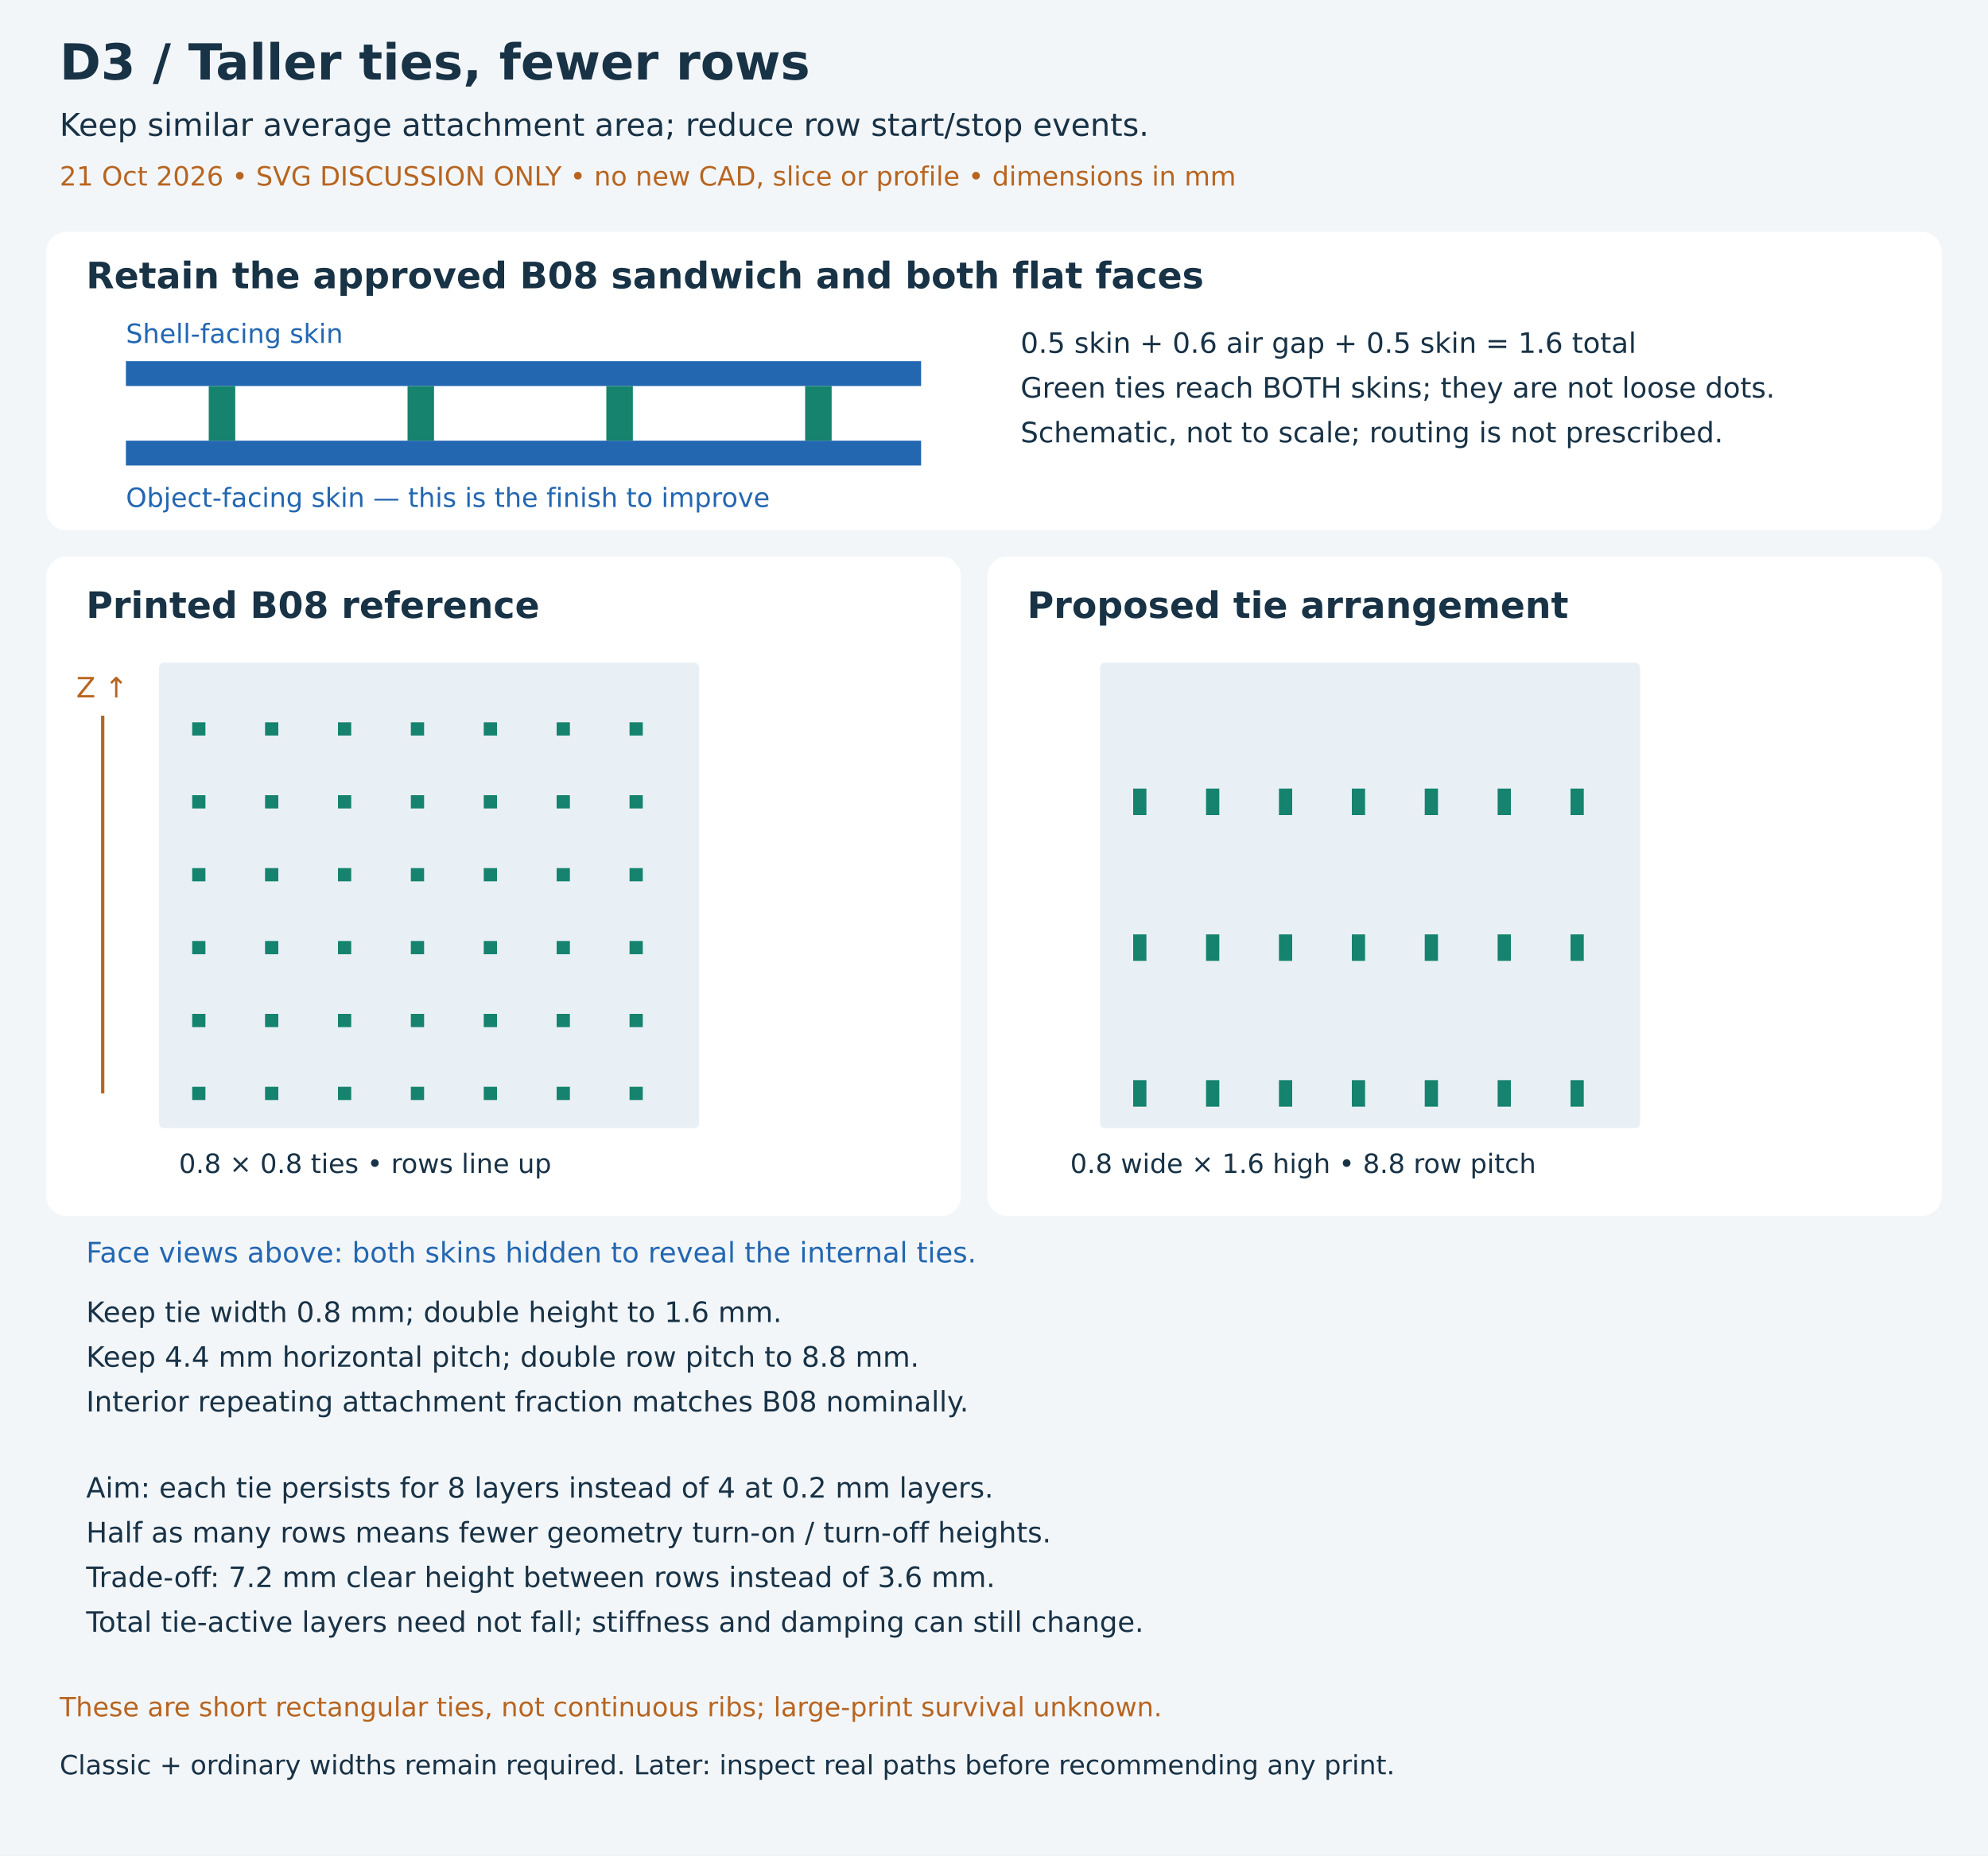
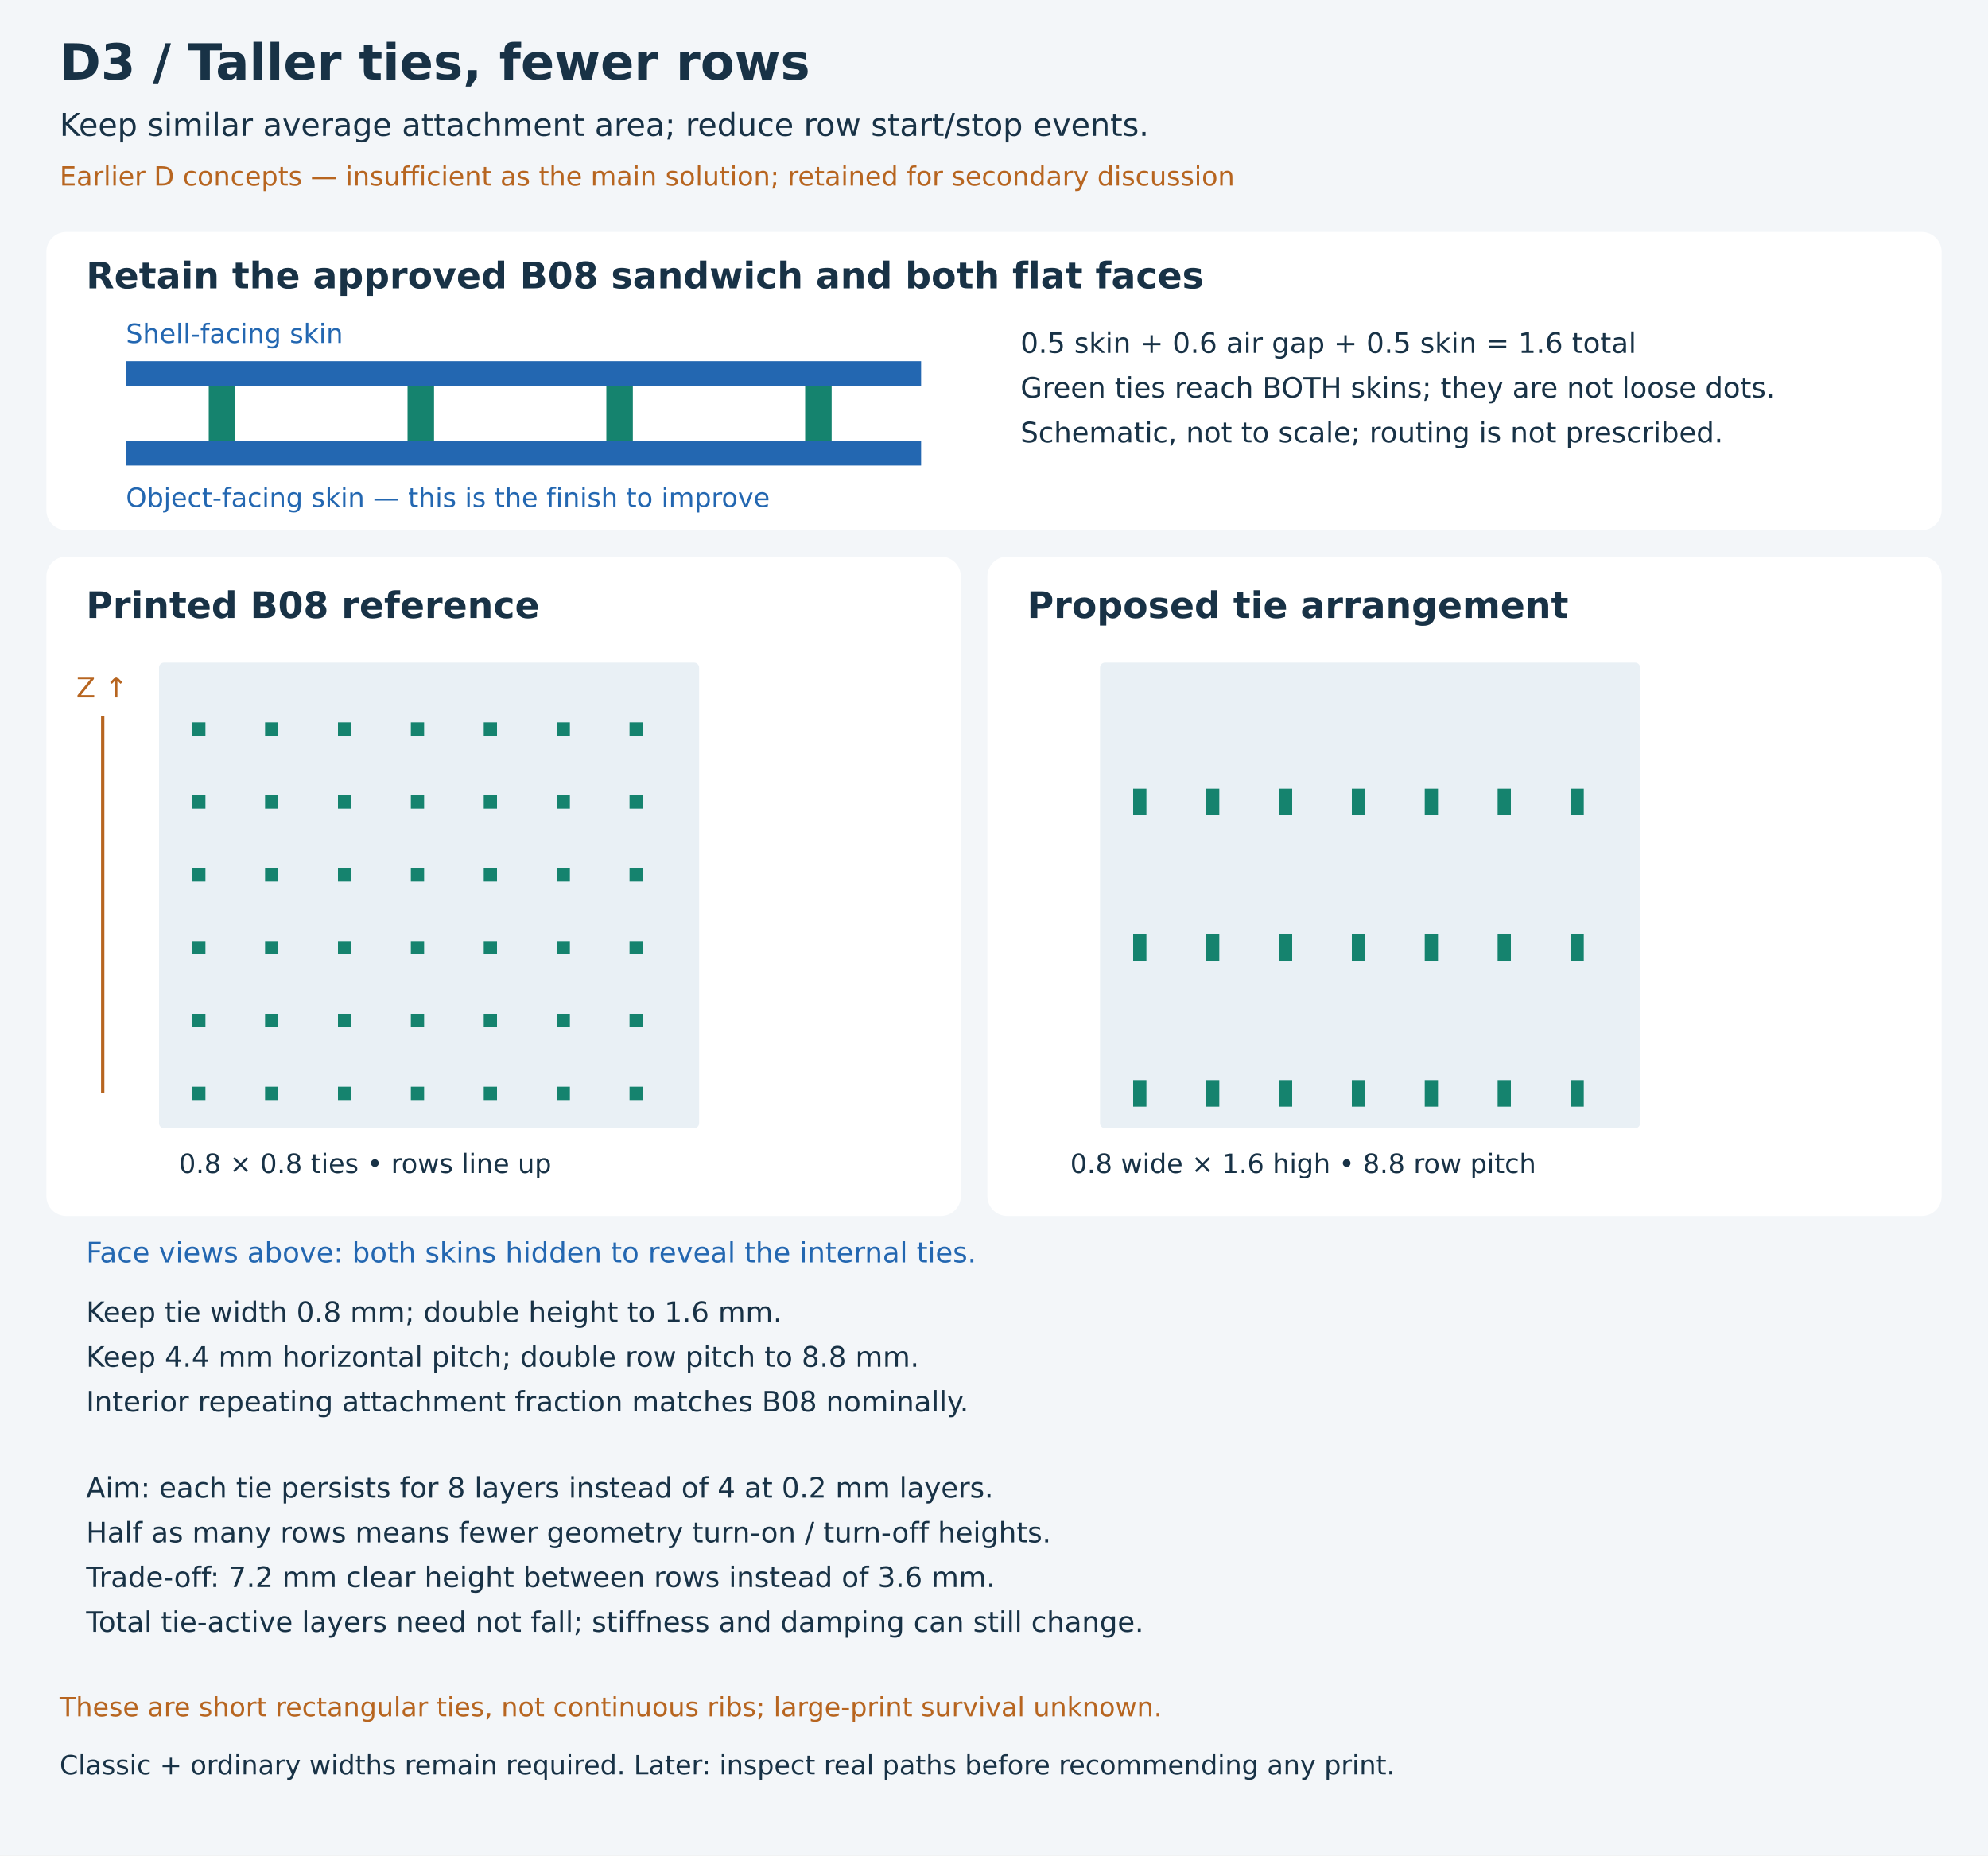
<svg xmlns="http://www.w3.org/2000/svg" width="1200" height="1120" viewBox="0 0 1200 1120" role="img" aria-labelledby="title desc">
  <g font-family="DejaVu Sans, sans-serif">
    <rect x="0" y="0" width="1200" height="1120" fill="#f3f6f9" rx="0" stroke="none" />
    <text x="36" y="48" font-size="30" fill="#183246" font-weight="700">D3 / Taller ties, fewer rows</text>
    <text x="36" y="82" font-size="19" fill="#183246" font-weight="400">Keep similar average attachment area; reduce row start/stop events.</text>
-     <text x="36" y="112" font-size="16" fill="#b76520" font-weight="400">21 Oct 2026 • SVG DISCUSSION ONLY • no new CAD, slice or profile • dimensions in mm</text>
+     <text x="36" y="112" font-size="16" fill="#b76520" font-weight="400">Earlier D concepts — insufficient as the main solution; retained for secondary discussion</text>
    <rect x="28" y="140" width="1144" height="180" fill="white" rx="12" stroke="none" />
    <text x="52" y="174" font-size="22" fill="#183246" font-weight="700">Retain the approved B08 sandwich and both flat faces</text>
    <text x="76" y="207" font-size="16" fill="#2367b1" font-weight="400">Shell-facing skin</text>
    <rect x="76" y="218" width="480" height="15" fill="#2367b1" rx="0" stroke="none" />
    <rect x="76" y="266" width="480" height="15" fill="#2367b1" rx="0" stroke="none" />
    <rect x="126" y="233" width="16" height="33" fill="#15836e" rx="0" stroke="none" />
    <rect x="246" y="233" width="16" height="33" fill="#15836e" rx="0" stroke="none" />
    <rect x="366" y="233" width="16" height="33" fill="#15836e" rx="0" stroke="none" />
    <rect x="486" y="233" width="16" height="33" fill="#15836e" rx="0" stroke="none" />
    <text x="76" y="306" font-size="16" fill="#2367b1" font-weight="400">Object-facing skin — this is the finish to improve</text>
    <text x="616" y="213" font-size="17" fill="#183246" font-weight="400">0.5 skin + 0.6 air gap + 0.5 skin = 1.6 total</text>
    <text x="616" y="240" font-size="17" fill="#183246" font-weight="400">Green ties reach BOTH skins; they are not loose dots.</text>
    <text x="616" y="267" font-size="17" fill="#183246" font-weight="400">Schematic, not to scale; routing is not prescribed.</text>
    <rect x="28" y="336" width="552" height="398" fill="white" rx="12" stroke="none" />
    <rect x="596" y="336" width="576" height="398" fill="white" rx="12" stroke="none" />
    <text x="52" y="373" font-size="22" fill="#183246" font-weight="700">Printed B08 reference</text>
    <text x="620" y="373" font-size="22" fill="#183246" font-weight="700">Proposed tie arrangement</text>
    <rect x="96" y="400" width="326" height="281" fill="#e9f0f5" rx="3" stroke="none" />
    <rect x="664" y="400" width="326" height="281" fill="#e9f0f5" rx="3" stroke="none" />
    <rect x="116" y="656.0" width="8" height="8" fill="#15836e" rx="0" stroke="none" />
    <rect x="160" y="656.0" width="8" height="8" fill="#15836e" rx="0" stroke="none" />
    <rect x="204" y="656.0" width="8" height="8" fill="#15836e" rx="0" stroke="none" />
    <rect x="248" y="656.0" width="8" height="8" fill="#15836e" rx="0" stroke="none" />
    <rect x="292" y="656.0" width="8" height="8" fill="#15836e" rx="0" stroke="none" />
    <rect x="336" y="656.0" width="8" height="8" fill="#15836e" rx="0" stroke="none" />
    <rect x="380" y="656.0" width="8" height="8" fill="#15836e" rx="0" stroke="none" />
    <rect x="116" y="612.0" width="8" height="8" fill="#15836e" rx="0" stroke="none" />
    <rect x="160" y="612.0" width="8" height="8" fill="#15836e" rx="0" stroke="none" />
    <rect x="204" y="612.0" width="8" height="8" fill="#15836e" rx="0" stroke="none" />
    <rect x="248" y="612.0" width="8" height="8" fill="#15836e" rx="0" stroke="none" />
    <rect x="292" y="612.0" width="8" height="8" fill="#15836e" rx="0" stroke="none" />
    <rect x="336" y="612.0" width="8" height="8" fill="#15836e" rx="0" stroke="none" />
    <rect x="380" y="612.0" width="8" height="8" fill="#15836e" rx="0" stroke="none" />
    <rect x="116" y="568.0" width="8" height="8" fill="#15836e" rx="0" stroke="none" />
    <rect x="160" y="568.0" width="8" height="8" fill="#15836e" rx="0" stroke="none" />
    <rect x="204" y="568.0" width="8" height="8" fill="#15836e" rx="0" stroke="none" />
    <rect x="248" y="568.0" width="8" height="8" fill="#15836e" rx="0" stroke="none" />
    <rect x="292" y="568.0" width="8" height="8" fill="#15836e" rx="0" stroke="none" />
    <rect x="336" y="568.0" width="8" height="8" fill="#15836e" rx="0" stroke="none" />
    <rect x="380" y="568.0" width="8" height="8" fill="#15836e" rx="0" stroke="none" />
    <rect x="116" y="524.0" width="8" height="8" fill="#15836e" rx="0" stroke="none" />
    <rect x="160" y="524.0" width="8" height="8" fill="#15836e" rx="0" stroke="none" />
    <rect x="204" y="524.0" width="8" height="8" fill="#15836e" rx="0" stroke="none" />
    <rect x="248" y="524.0" width="8" height="8" fill="#15836e" rx="0" stroke="none" />
    <rect x="292" y="524.0" width="8" height="8" fill="#15836e" rx="0" stroke="none" />
    <rect x="336" y="524.0" width="8" height="8" fill="#15836e" rx="0" stroke="none" />
    <rect x="380" y="524.0" width="8" height="8" fill="#15836e" rx="0" stroke="none" />
    <rect x="116" y="480.0" width="8" height="8" fill="#15836e" rx="0" stroke="none" />
    <rect x="160" y="480.0" width="8" height="8" fill="#15836e" rx="0" stroke="none" />
    <rect x="204" y="480.0" width="8" height="8" fill="#15836e" rx="0" stroke="none" />
    <rect x="248" y="480.0" width="8" height="8" fill="#15836e" rx="0" stroke="none" />
    <rect x="292" y="480.0" width="8" height="8" fill="#15836e" rx="0" stroke="none" />
    <rect x="336" y="480.0" width="8" height="8" fill="#15836e" rx="0" stroke="none" />
    <rect x="380" y="480.0" width="8" height="8" fill="#15836e" rx="0" stroke="none" />
    <rect x="116" y="436.0" width="8" height="8" fill="#15836e" rx="0" stroke="none" />
    <rect x="160" y="436.0" width="8" height="8" fill="#15836e" rx="0" stroke="none" />
    <rect x="204" y="436.0" width="8" height="8" fill="#15836e" rx="0" stroke="none" />
    <rect x="248" y="436.0" width="8" height="8" fill="#15836e" rx="0" stroke="none" />
    <rect x="292" y="436.0" width="8" height="8" fill="#15836e" rx="0" stroke="none" />
    <rect x="336" y="436.0" width="8" height="8" fill="#15836e" rx="0" stroke="none" />
    <rect x="380" y="436.0" width="8" height="8" fill="#15836e" rx="0" stroke="none" />
    <rect x="684" y="652.0" width="8" height="16" fill="#15836e" rx="0" stroke="none" />
    <rect x="728" y="652.0" width="8" height="16" fill="#15836e" rx="0" stroke="none" />
    <rect x="772" y="652.0" width="8" height="16" fill="#15836e" rx="0" stroke="none" />
    <rect x="816" y="652.0" width="8" height="16" fill="#15836e" rx="0" stroke="none" />
    <rect x="860" y="652.0" width="8" height="16" fill="#15836e" rx="0" stroke="none" />
    <rect x="904" y="652.0" width="8" height="16" fill="#15836e" rx="0" stroke="none" />
    <rect x="948" y="652.0" width="8" height="16" fill="#15836e" rx="0" stroke="none" />
    <rect x="684" y="564.0" width="8" height="16" fill="#15836e" rx="0" stroke="none" />
    <rect x="728" y="564.0" width="8" height="16" fill="#15836e" rx="0" stroke="none" />
    <rect x="772" y="564.0" width="8" height="16" fill="#15836e" rx="0" stroke="none" />
    <rect x="816" y="564.0" width="8" height="16" fill="#15836e" rx="0" stroke="none" />
    <rect x="860" y="564.0" width="8" height="16" fill="#15836e" rx="0" stroke="none" />
    <rect x="904" y="564.0" width="8" height="16" fill="#15836e" rx="0" stroke="none" />
    <rect x="948" y="564.0" width="8" height="16" fill="#15836e" rx="0" stroke="none" />
    <rect x="684" y="476.0" width="8" height="16" fill="#15836e" rx="0" stroke="none" />
    <rect x="728" y="476.0" width="8" height="16" fill="#15836e" rx="0" stroke="none" />
    <rect x="772" y="476.0" width="8" height="16" fill="#15836e" rx="0" stroke="none" />
    <rect x="816" y="476.0" width="8" height="16" fill="#15836e" rx="0" stroke="none" />
    <rect x="860" y="476.0" width="8" height="16" fill="#15836e" rx="0" stroke="none" />
    <rect x="904" y="476.0" width="8" height="16" fill="#15836e" rx="0" stroke="none" />
    <rect x="948" y="476.0" width="8" height="16" fill="#15836e" rx="0" stroke="none" />
    <line x1="62" y1="660" x2="62" y2="432" stroke="#b76520" stroke-width="2" />
    <text x="46" y="421" font-size="17" fill="#b76520" font-weight="400">Z ↑</text>
    <text x="108" y="708" font-size="16" fill="#183246" font-weight="400">0.8 × 0.8 ties • rows line up</text>
    <text x="646" y="708" font-size="16" fill="#183246" font-weight="400">0.8 wide × 1.6 high • 8.8 row pitch</text>
    <text x="52" y="762" font-size="17" fill="#2367b1" font-weight="400">Face views above: both skins hidden to reveal the internal ties.</text>
    <text x="52" y="798" font-size="17" fill="#183246" font-weight="400">Keep tie width 0.8 mm; double height to 1.6 mm.</text>
    <text x="52" y="825" font-size="17" fill="#183246" font-weight="400">Keep 4.4 mm horizontal pitch; double row pitch to 8.8 mm.</text>
    <text x="52" y="852" font-size="17" fill="#183246" font-weight="400">Interior repeating attachment fraction matches B08 nominally.</text>
    <text x="52" y="904" font-size="17" fill="#183246" font-weight="400">Aim: each tie persists for 8 layers instead of 4 at 0.2 mm layers.</text>
    <text x="52" y="931" font-size="17" fill="#183246" font-weight="400">Half as many rows means fewer geometry turn-on / turn-off heights.</text>
    <text x="52" y="958" font-size="17" fill="#183246" font-weight="400">Trade-off: 7.2 mm clear height between rows instead of 3.6 mm.</text>
    <text x="52" y="985" font-size="17" fill="#183246" font-weight="400">Total tie-active layers need not fall; stiffness and damping can still change.</text>
    <text x="36" y="1036" font-size="16" fill="#b76520" font-weight="400">These are short rectangular ties, not continuous ribs; large-print survival unknown.</text>
    <text x="36" y="1071" font-size="16" fill="#183246" font-weight="400">Classic + ordinary widths remain required. Later: inspect real paths before recommending any print.</text>
  </g>
</svg>
